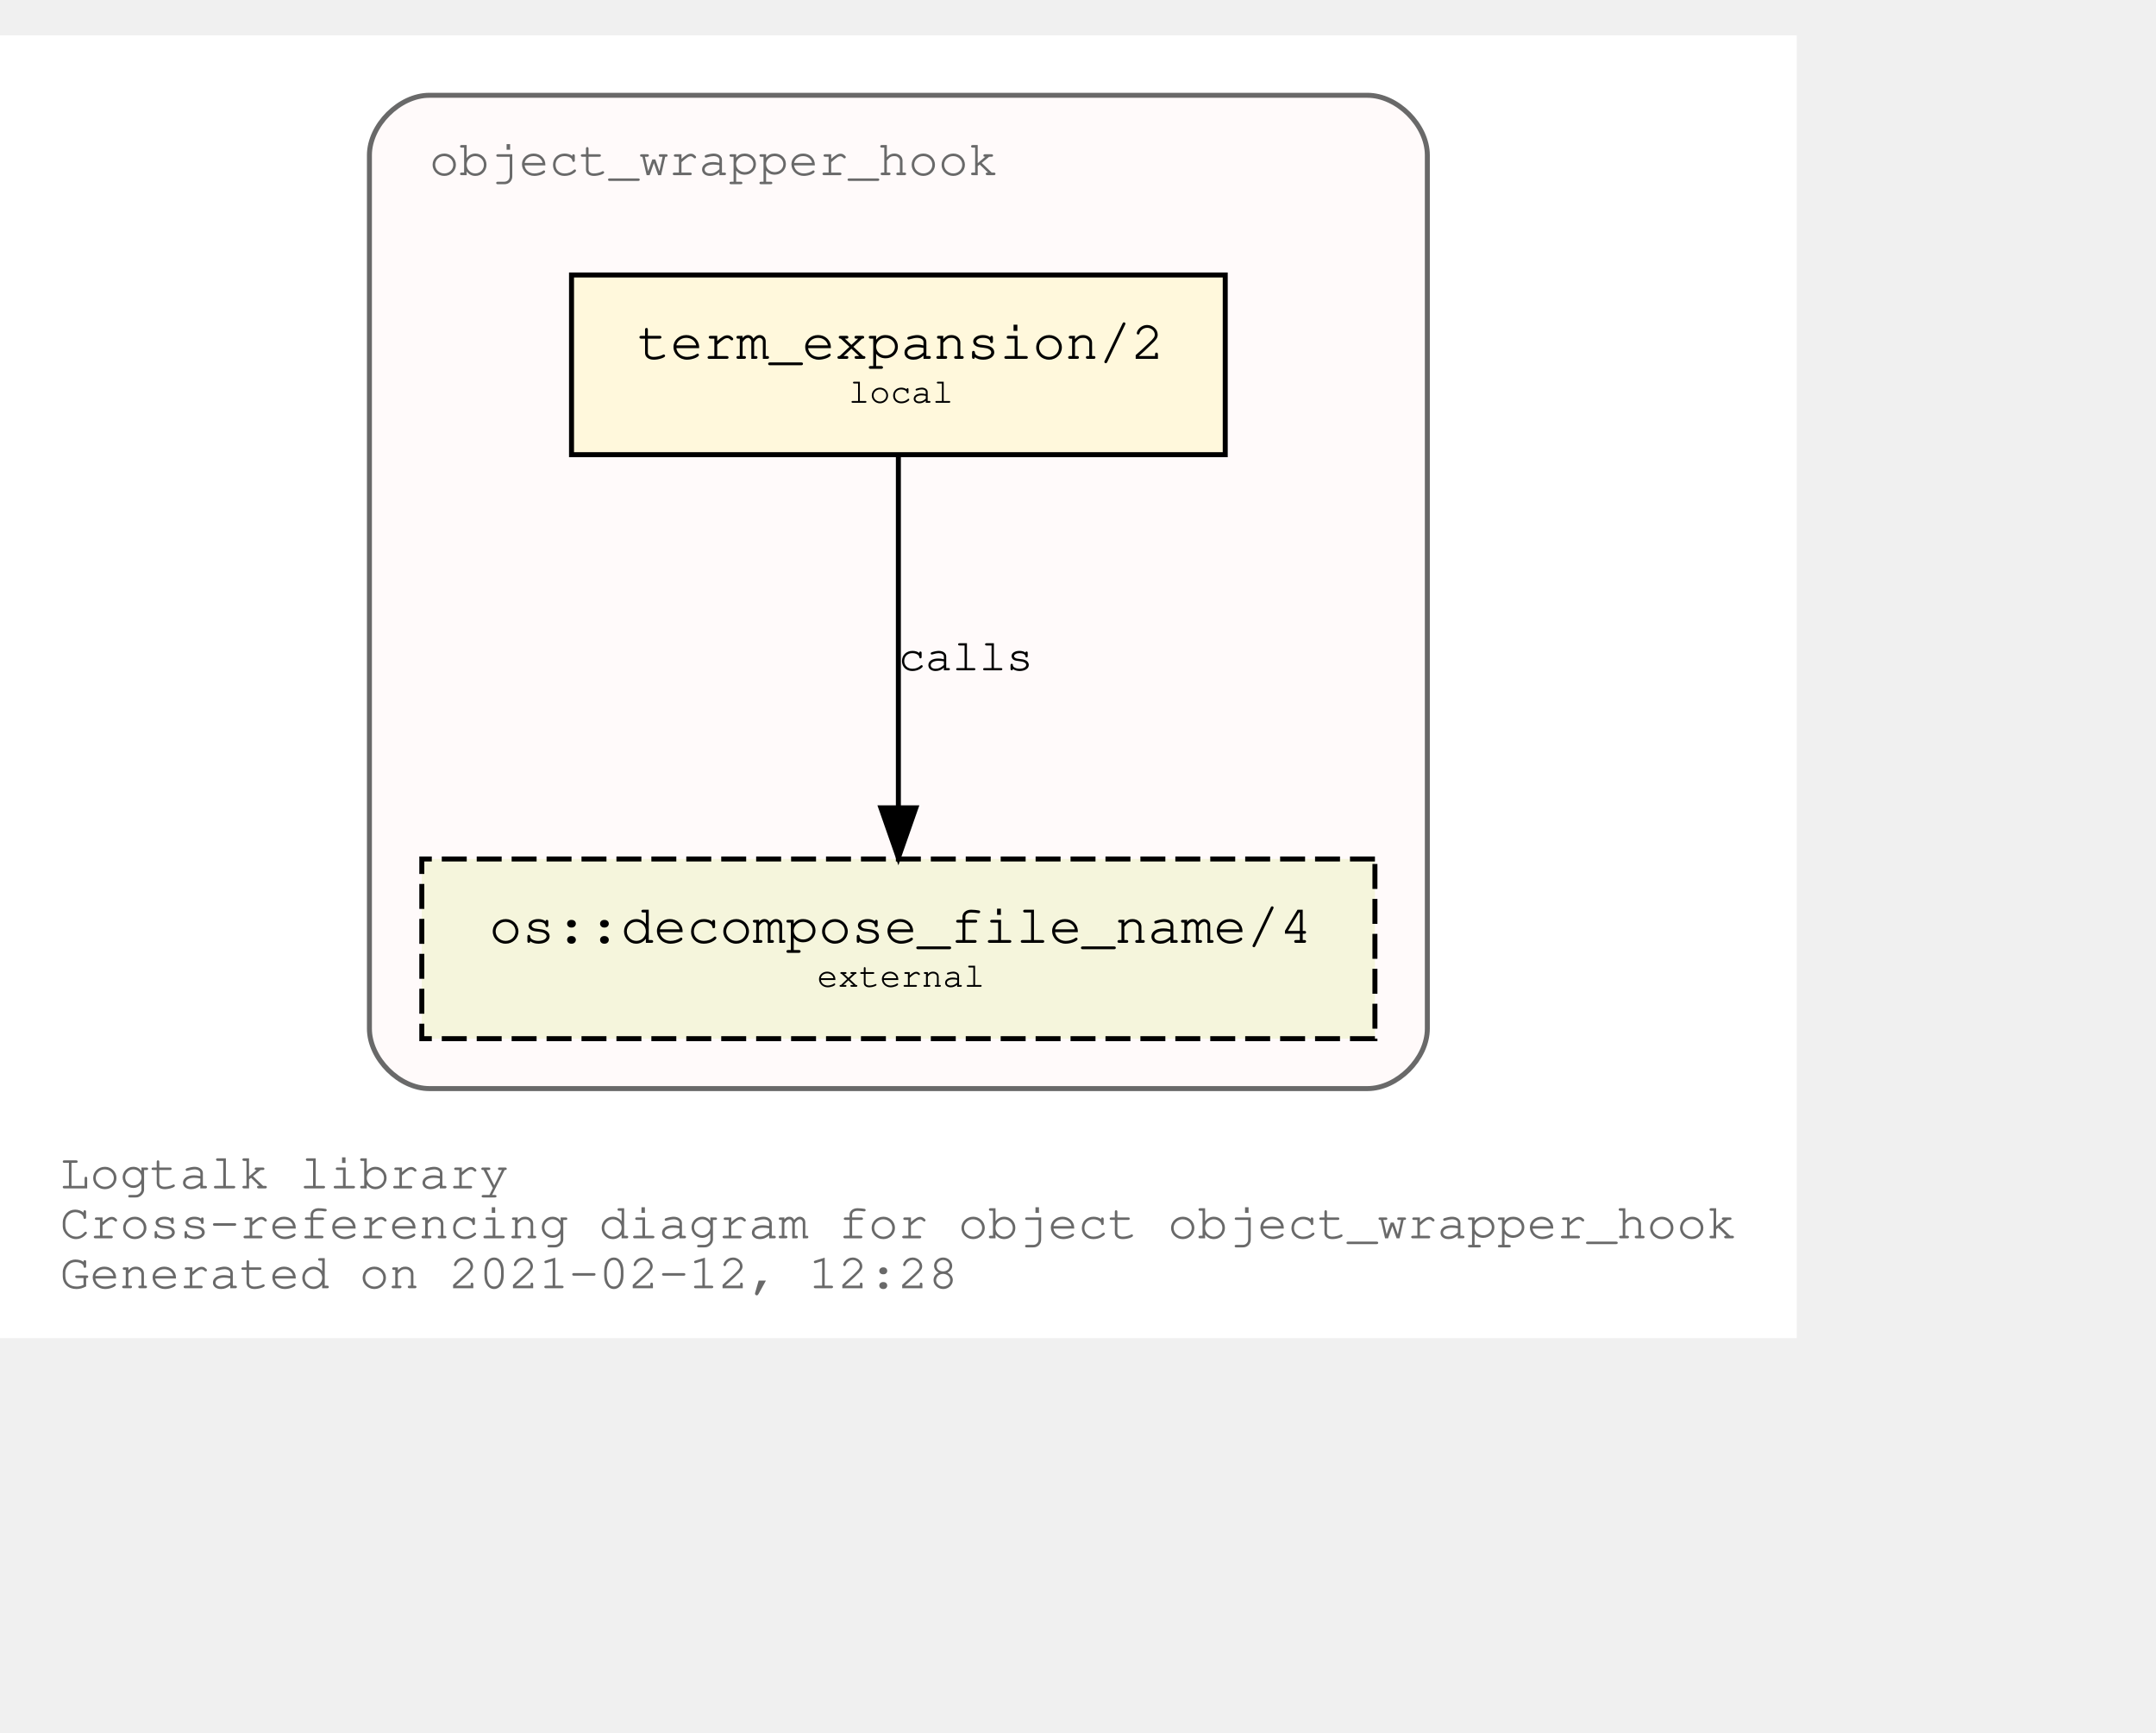
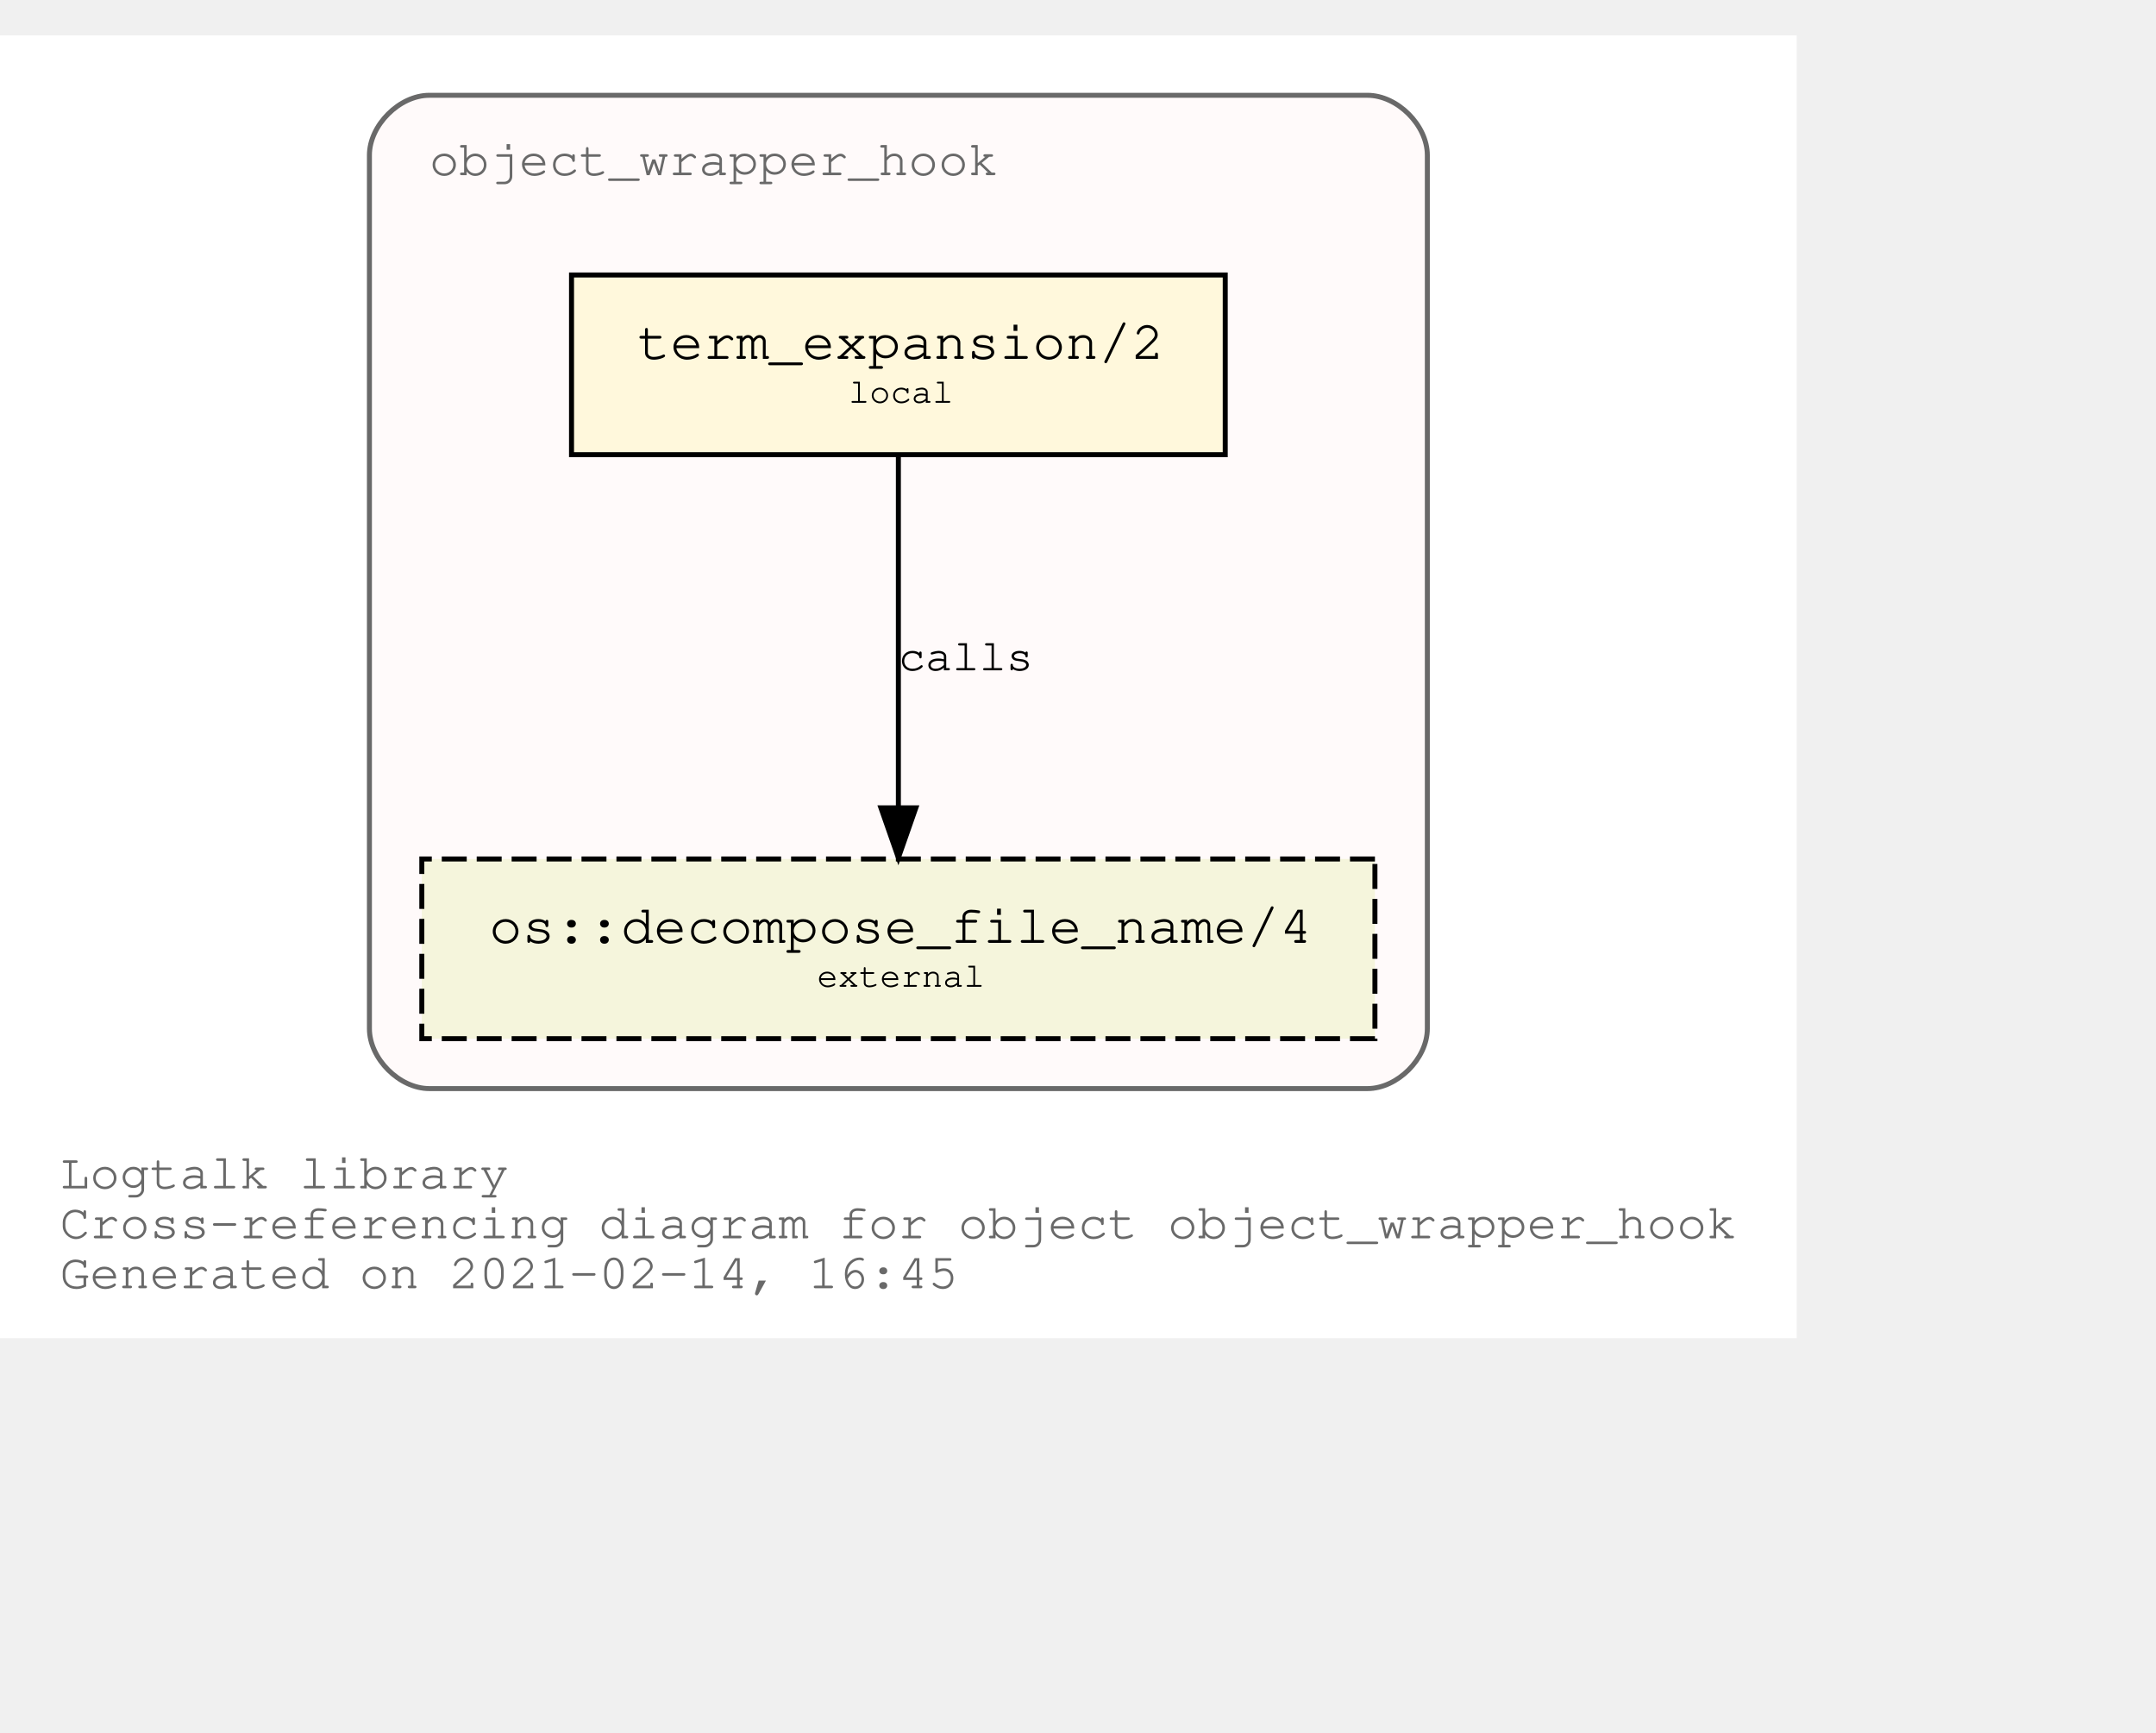
<svg xmlns="http://www.w3.org/2000/svg" xmlns:xlink="http://www.w3.org/1999/xlink" width="504pt" height="405pt" viewBox="72.00 72.00 432.05 333.00">
  <g id="graph0" class="graph" transform="scale(1 1) rotate(0) translate(76 329)">
    <polygon fill="white" stroke="transparent" points="-4,4 -4,-257 356.05,-257 356.05,4 -4,4" />
    <text text-anchor="start" x="8" y="-26" font-family="Courier,monospace" font-size="10.00" fill="dimgray">Logtalk library</text>
    <text text-anchor="start" x="8" y="-16" font-family="Courier,monospace" font-size="10.00" fill="dimgray">Cross-referencing diagram for object object_wrapper_hook</text>
-     <text text-anchor="start" x="8" y="-6" font-family="Courier,monospace" font-size="10.00" fill="dimgray">Generated on 2021-02-12, 12:28</text>
+     <text text-anchor="start" x="8" y="-6" font-family="Courier,monospace" font-size="10.00" fill="dimgray">Generated on 2021-02-14, 16:45</text>
    <g id="clust1" class="cluster">
      <g id="a_clust1">
        <a xlink:title="object_wrapper_hook">
          <path fill="snow" stroke="dimgray" d="M82.03,-46C82.03,-46 270.03,-46 270.03,-46 276.03,-46 282.03,-52 282.03,-58 282.03,-58 282.03,-233 282.03,-233 282.03,-239 276.03,-245 270.03,-245 270.03,-245 82.03,-245 82.03,-245 76.03,-245 70.03,-239 70.03,-233 70.03,-233 70.03,-58 70.03,-58 70.03,-52 76.03,-46 82.03,-46" />
          <g id="a_clust1_0">
-             <a xlink:href="https://github.com/LogtalkDotOrg/logtalk3/tree/be751b74486c8ea285c488624c8782eb043e36f4/library/hook_objects/object_wrapper_hook.lgt" xlink:title="https://github.com/LogtalkDotOrg/logtalk3/tree/be751b74486c8ea285c488624c8782eb043e36f4/library/hook_objects/object_wrapper_hook.lgt">
+             <a xlink:href="https://github.com/LogtalkDotOrg/logtalk3/tree/99aa397f2bfc26ed5631f1b6a5265fe76f80004d/library/hook_objects/object_wrapper_hook.lgt" xlink:title="https://github.com/LogtalkDotOrg/logtalk3/tree/99aa397f2bfc26ed5631f1b6a5265fe76f80004d/library/hook_objects/object_wrapper_hook.lgt">
              <text text-anchor="start" x="82.02" y="-229" font-family="Courier,monospace" font-size="10.00" fill="dimgray">object_wrapper_hook</text>
            </a>
          </g>
        </a>
      </g>
    </g>
    <g id="node1" class="node">
      <g id="a_node1">
-         <a xlink:href="https://github.com/LogtalkDotOrg/logtalk3/tree/be751b74486c8ea285c488624c8782eb043e36f4/library/hook_objects/object_wrapper_hook.lgt#L38" xlink:title="https://github.com/LogtalkDotOrg/logtalk3/tree/be751b74486c8ea285c488624c8782eb043e36f4/library/hook_objects/object_wrapper_hook.lgt#L38">
+         <a xlink:href="https://github.com/LogtalkDotOrg/logtalk3/tree/99aa397f2bfc26ed5631f1b6a5265fe76f80004d/library/hook_objects/object_wrapper_hook.lgt#L38" xlink:title="https://github.com/LogtalkDotOrg/logtalk3/tree/99aa397f2bfc26ed5631f1b6a5265fe76f80004d/library/hook_objects/object_wrapper_hook.lgt#L38">
          <polygon fill="cornsilk" stroke="black" points="241.53,-209 110.53,-209 110.53,-173 241.53,-173 241.53,-209" />
          <text text-anchor="start" x="118.83" y="-192.8" font-family="Courier,monospace" font-size="9.00"> </text>
          <text text-anchor="start" x="123.72" y="-192.2" font-family="Courier,monospace" font-size="11.00">term_expansion/2</text>
          <text text-anchor="start" x="228.83" y="-192.8" font-family="Courier,monospace" font-size="9.00"> </text>
          <text text-anchor="start" x="118.83" y="-182.8" font-family="Courier,monospace" font-size="9.00"> </text>
          <text text-anchor="start" x="166.03" y="-183.4" font-family="Courier,monospace" font-size="7.00">local</text>
          <text text-anchor="start" x="228.83" y="-182.8" font-family="Courier,monospace" font-size="9.00"> </text>
        </a>
      </g>
    </g>
    <g id="node2" class="node">
      <g id="a_node2">
        <a xlink:href="https://logtalk.org/library/osp_0.html#decompose_file_name/4" xlink:title="https://logtalk.org/library/osp_0.html#decompose_file_name/4">
          <polygon fill="beige" stroke="black" stroke-dasharray="5,2" points="271.53,-92 80.53,-92 80.53,-56 271.53,-56 271.53,-92" />
          <text text-anchor="start" x="88.83" y="-75.8" font-family="Courier,monospace" font-size="9.00"> </text>
          <text text-anchor="start" x="94.01" y="-75.2" font-family="Courier,monospace" font-size="11.00">os::decompose_file_name/4</text>
          <text text-anchor="start" x="258.83" y="-75.8" font-family="Courier,monospace" font-size="9.00"> </text>
          <text text-anchor="start" x="88.83" y="-65.8" font-family="Courier,monospace" font-size="9.00"> </text>
          <text text-anchor="start" x="159.72" y="-66.4" font-family="Courier,monospace" font-size="7.00">external</text>
          <text text-anchor="start" x="258.83" y="-65.8" font-family="Courier,monospace" font-size="9.00"> </text>
        </a>
      </g>
    </g>
    <g id="edge1" class="edge">
      <g id="a_edge1">
-         <a xlink:href="https://github.com/LogtalkDotOrg/logtalk3/tree/be751b74486c8ea285c488624c8782eb043e36f4/library/hook_objects/object_wrapper_hook.lgt#L38" xlink:title="calls">
+         <a xlink:href="https://github.com/LogtalkDotOrg/logtalk3/tree/99aa397f2bfc26ed5631f1b6a5265fe76f80004d/library/hook_objects/object_wrapper_hook.lgt#L38" xlink:title="calls">
          <path fill="none" stroke="black" d="M176.03,-172.53C176.03,-153.94 176.03,-124.24 176.03,-102.5" />
          <polygon fill="black" stroke="black" points="179.53,-102.25 176.03,-92.25 172.53,-102.25 179.53,-102.25" />
        </a>
      </g>
      <g id="a_edge1-label">
-         <a xlink:href="https://github.com/LogtalkDotOrg/logtalk3/tree/be751b74486c8ea285c488624c8782eb043e36f4/library/hook_objects/object_wrapper_hook.lgt#L38" xlink:title="https://github.com/LogtalkDotOrg/logtalk3/tree/be751b74486c8ea285c488624c8782eb043e36f4/library/hook_objects/object_wrapper_hook.lgt#L38">
+         <a xlink:href="https://github.com/LogtalkDotOrg/logtalk3/tree/99aa397f2bfc26ed5631f1b6a5265fe76f80004d/library/hook_objects/object_wrapper_hook.lgt#L38" xlink:title="https://github.com/LogtalkDotOrg/logtalk3/tree/99aa397f2bfc26ed5631f1b6a5265fe76f80004d/library/hook_objects/object_wrapper_hook.lgt#L38">
          <text text-anchor="start" x="176.03" y="-129.8" font-family="Courier,monospace" font-size="9.00">calls</text>
        </a>
      </g>
    </g>
  </g>
</svg>
